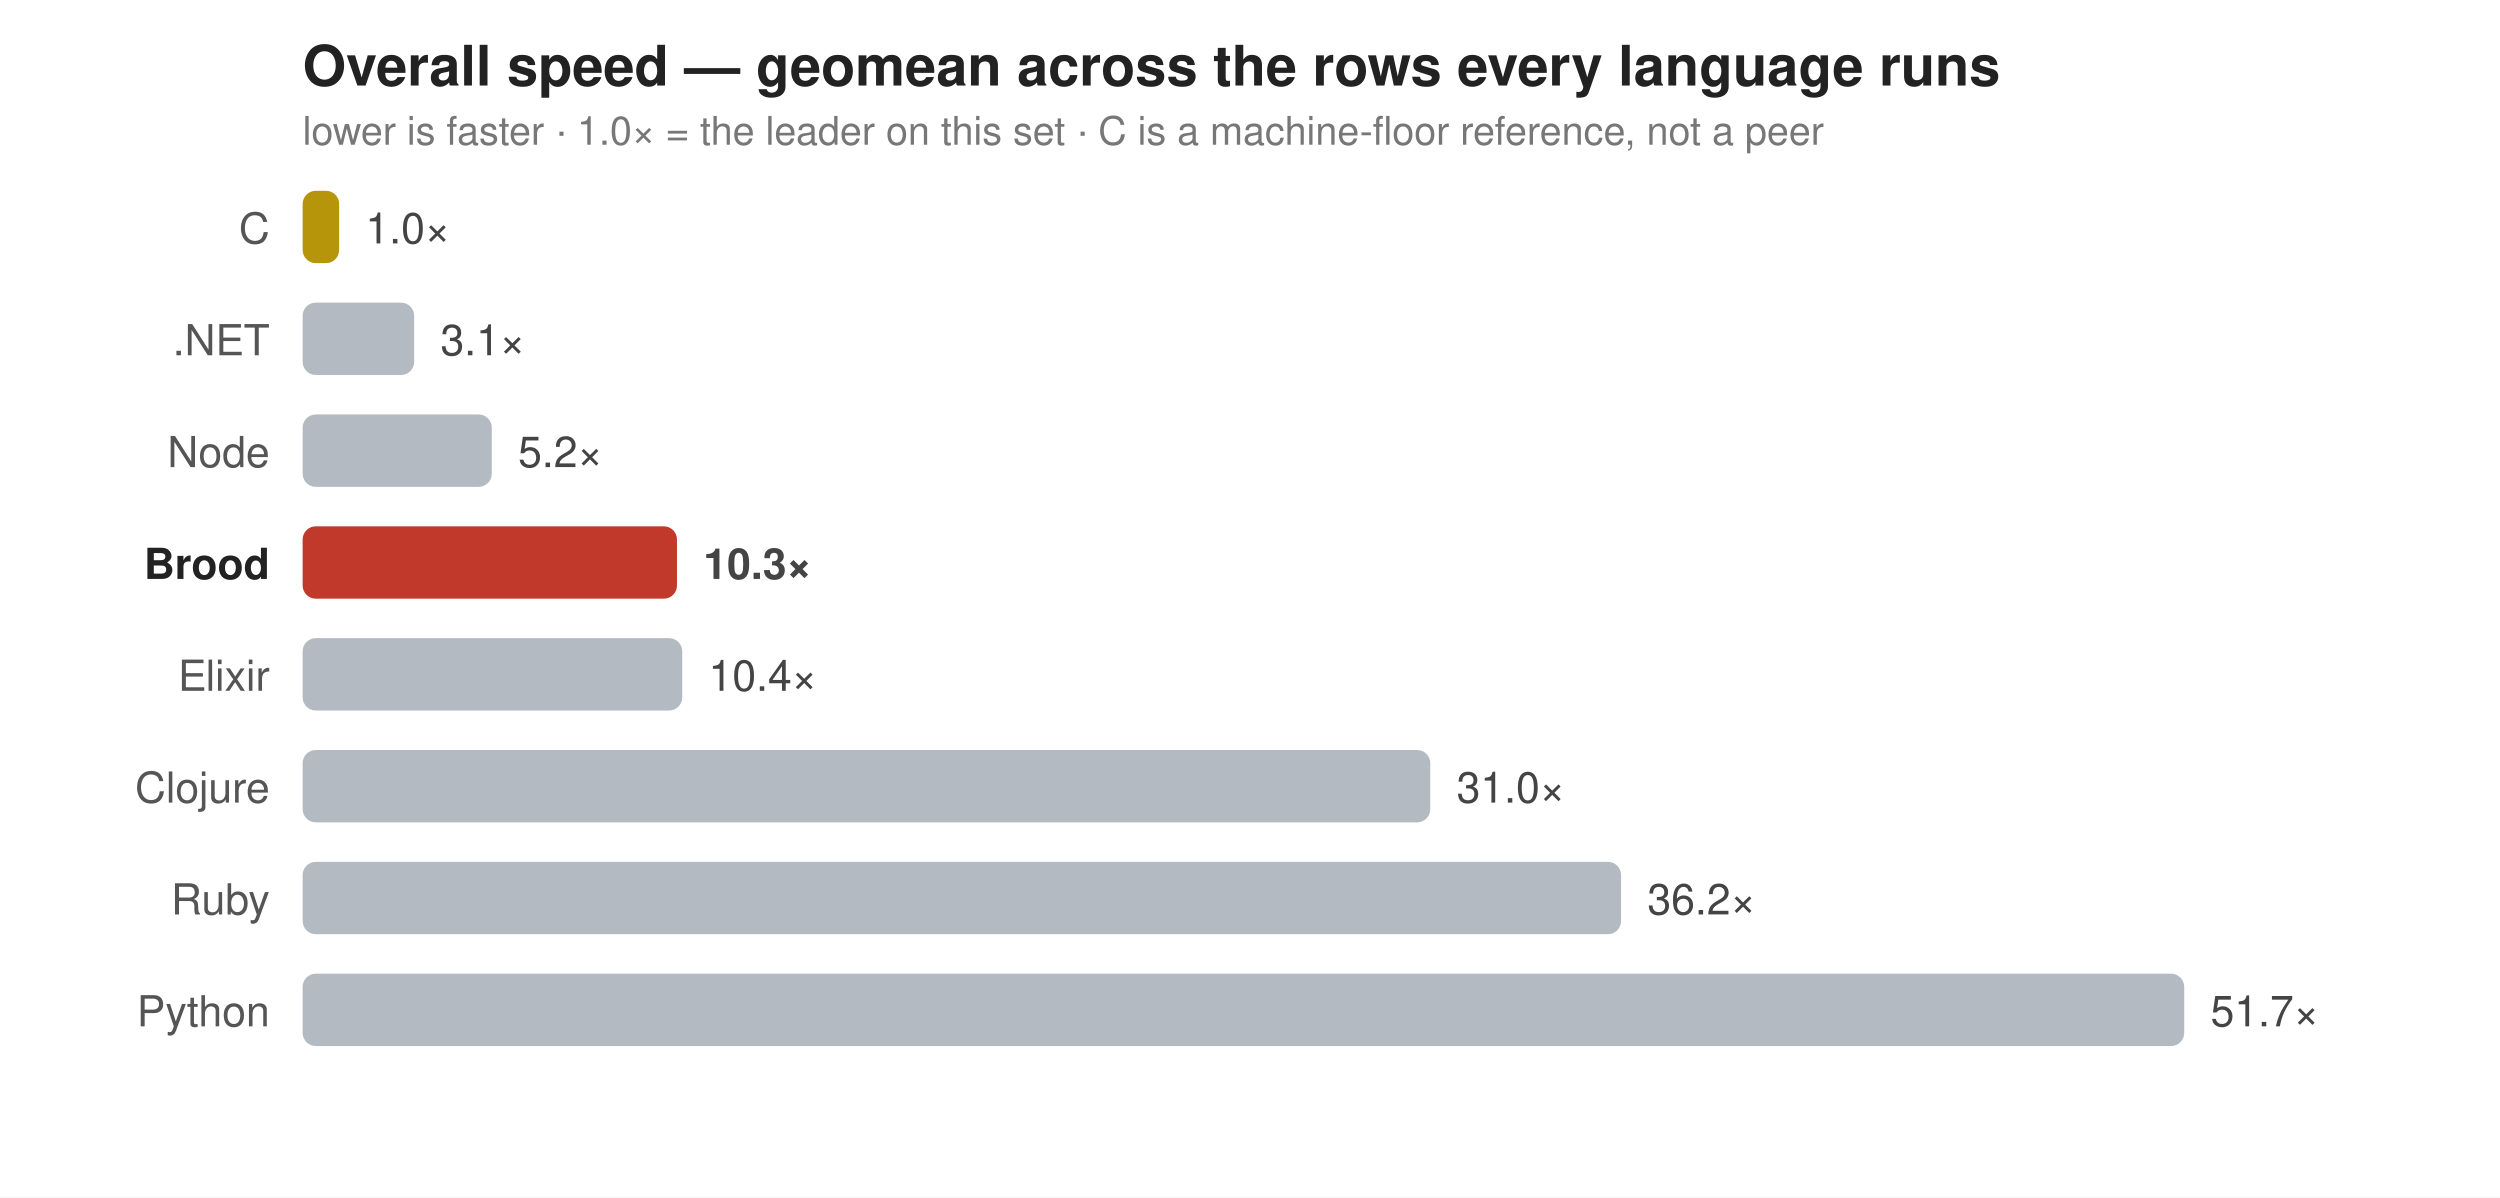
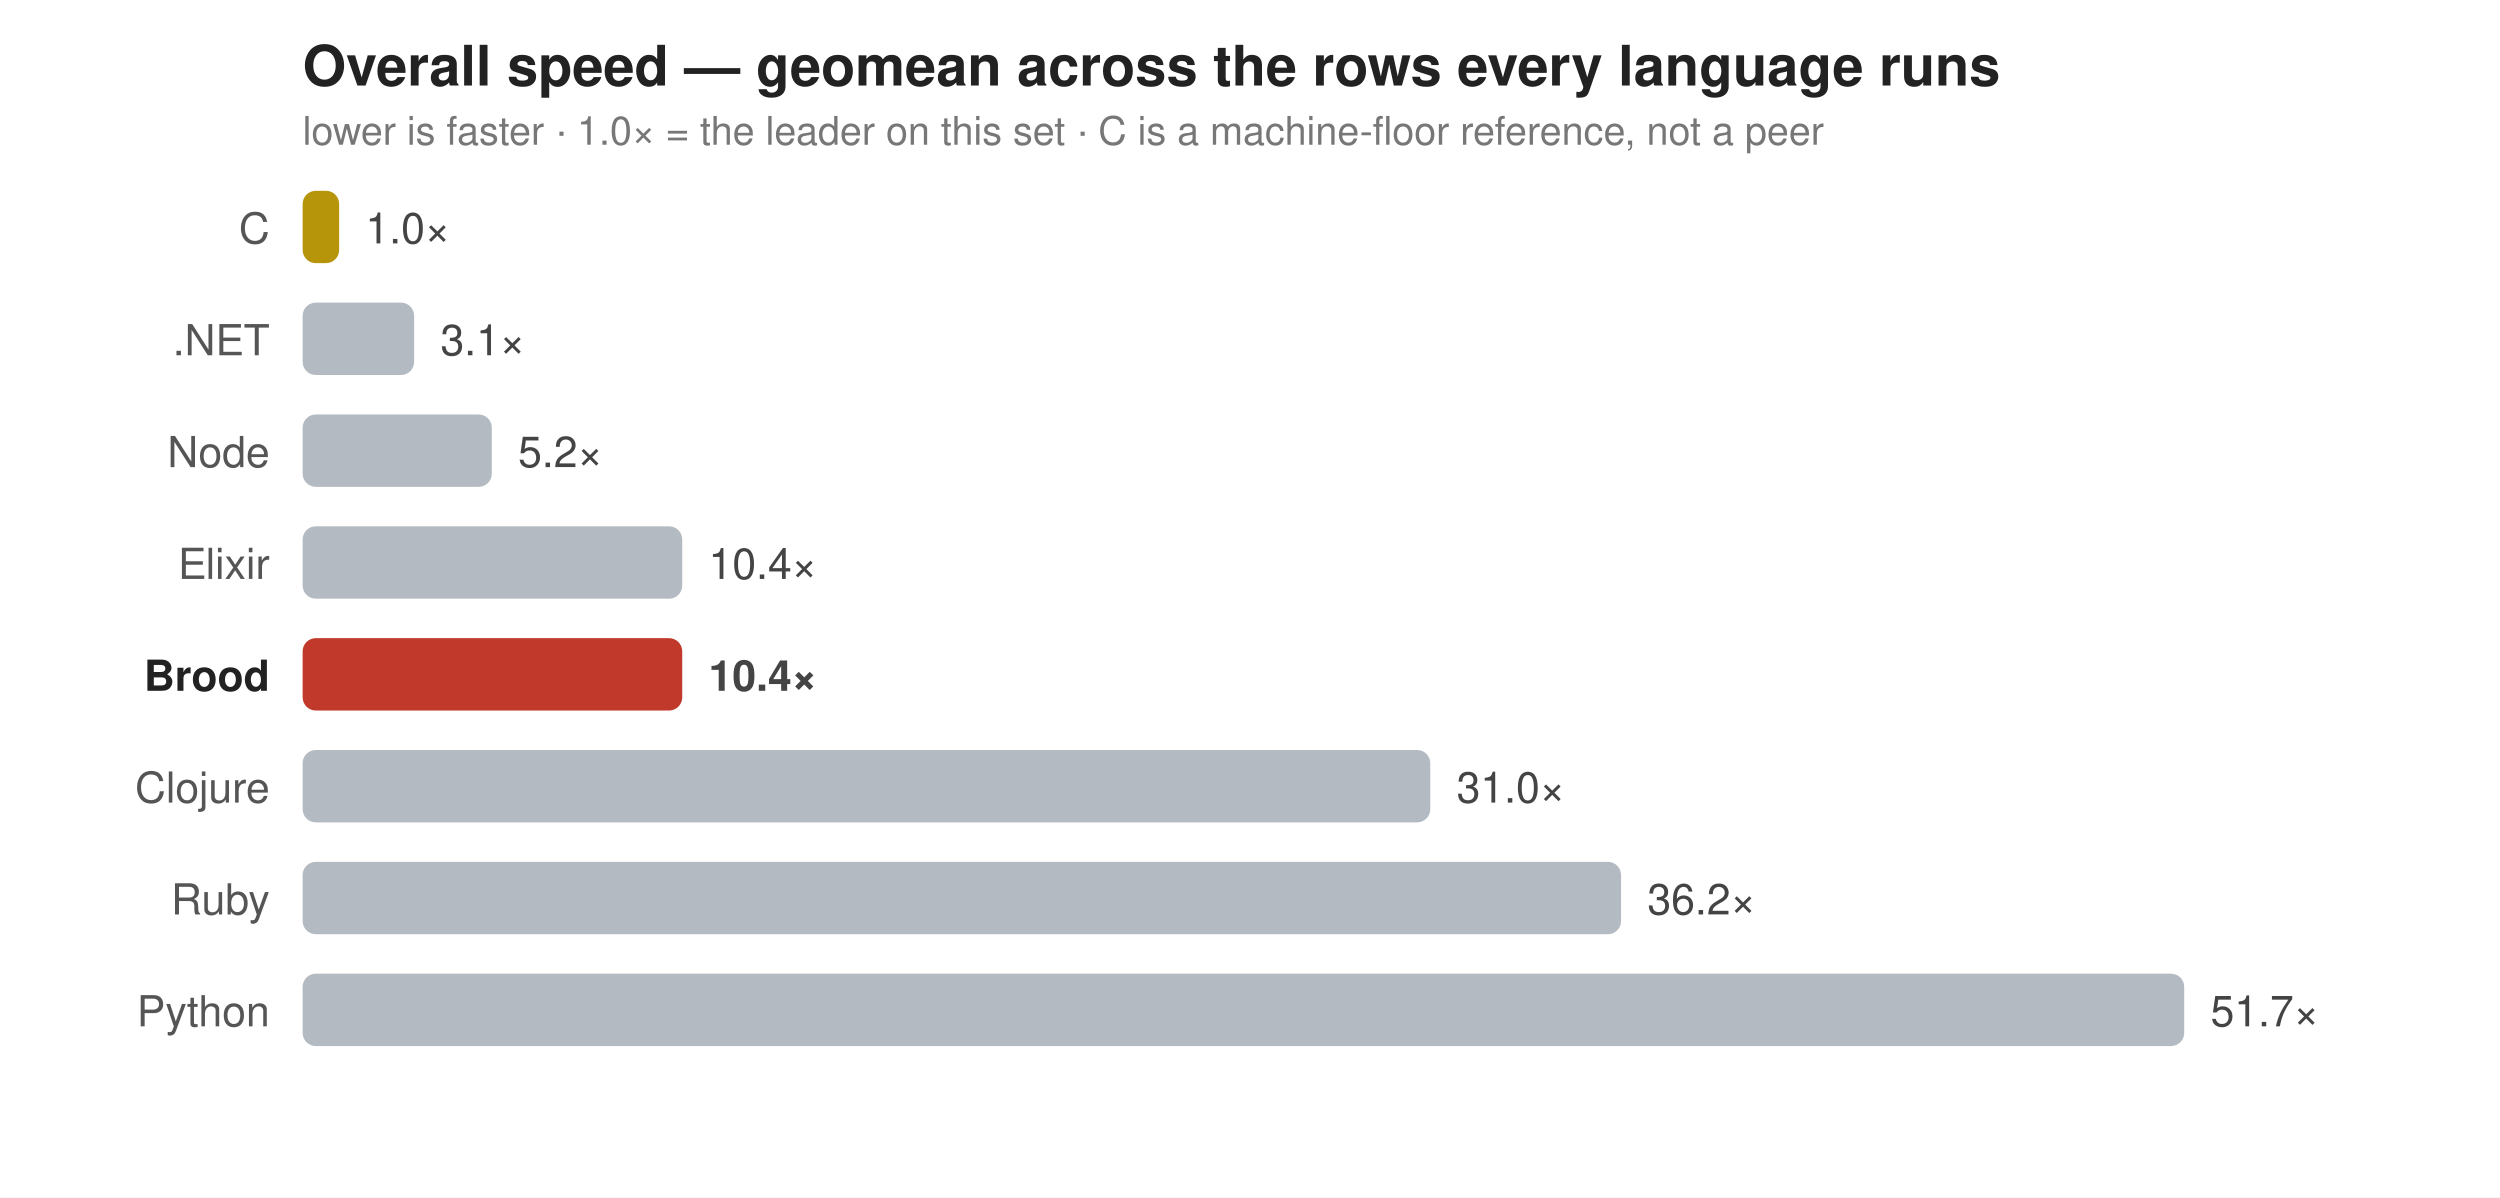
<svg xmlns="http://www.w3.org/2000/svg" width="760" height="364" viewBox="0 0 760 364" font-family="system-ui,Segoe UI,Helvetica,Arial,sans-serif">
  <rect width="760" height="364" fill="#ffffff" />
  <text x="92" y="26" font-size="17" font-weight="700" fill="#222">Overall speed — geomean across the rows every language runs</text>
  <text x="92" y="44" font-size="12" fill="#777">lower is faster · 1.0× = the leader on this set · C is a machine-floor reference, not a peer</text>
  <rect x="92" y="58" width="11.1" height="22" rx="4" fill="#b7950b" />
  <text x="82" y="74" text-anchor="end" font-size="13" font-weight="500" fill="#555">C</text>
  <text x="111.1" y="74" font-size="13" font-weight="400" fill="#444">1.0×</text>
  <rect x="92" y="92" width="33.9" height="22" rx="4" fill="#b3bac1" />
  <text x="82" y="108" text-anchor="end" font-size="13" font-weight="500" fill="#555">.NET</text>
  <text x="133.9" y="108" font-size="13" font-weight="400" fill="#444">3.1×</text>
  <rect x="92" y="126" width="57.5" height="22" rx="4" fill="#b3bac1" />
  <text x="82" y="142" text-anchor="end" font-size="13" font-weight="500" fill="#555">Node</text>
  <text x="157.5" y="142" font-size="13" font-weight="400" fill="#444">5.2×</text>
-   <rect x="92" y="160" width="113.8" height="22" rx="4" fill="#c0392b" />
-   <text x="82" y="176" text-anchor="end" font-size="13" font-weight="700" fill="#222">Brood</text>
-   <text x="213.8" y="176" font-size="13" font-weight="700" fill="#444">10.3×</text>
-   <rect x="92" y="194" width="115.4" height="22" rx="4" fill="#b3bac1" />
-   <text x="82" y="210" text-anchor="end" font-size="13" font-weight="500" fill="#555">Elixir</text>
-   <text x="215.4" y="210" font-size="13" font-weight="400" fill="#444">10.4×</text>
+   <rect x="92" y="160" width="115.4" height="22" rx="4" fill="#b3bac1" />
+   <text x="82" y="176" text-anchor="end" font-size="13" font-weight="500" fill="#555">Elixir</text>
+   <text x="215.4" y="176" font-size="13" font-weight="400" fill="#444">10.4×</text>
+   <rect x="92" y="194" width="115.4" height="22" rx="4" fill="#c0392b" />
+   <text x="82" y="210" text-anchor="end" font-size="13" font-weight="700" fill="#222">Brood</text>
+   <text x="215.4" y="210" font-size="13" font-weight="700" fill="#444">10.4×</text>
  <rect x="92" y="228" width="342.8" height="22" rx="4" fill="#b3bac1" />
  <text x="82" y="244" text-anchor="end" font-size="13" font-weight="500" fill="#555">Clojure</text>
  <text x="442.8" y="244" font-size="13" font-weight="400" fill="#444">31.0×</text>
  <rect x="92" y="262" width="400.8" height="22" rx="4" fill="#b3bac1" />
  <text x="82" y="278" text-anchor="end" font-size="13" font-weight="500" fill="#555">Ruby</text>
  <text x="500.8" y="278" font-size="13" font-weight="400" fill="#444">36.2×</text>
  <rect x="92" y="296" width="572.0" height="22" rx="4" fill="#b3bac1" />
  <text x="82" y="312" text-anchor="end" font-size="13" font-weight="500" fill="#555">Python</text>
  <text x="672.0" y="312" font-size="13" font-weight="400" fill="#444">51.7×</text>
</svg>
